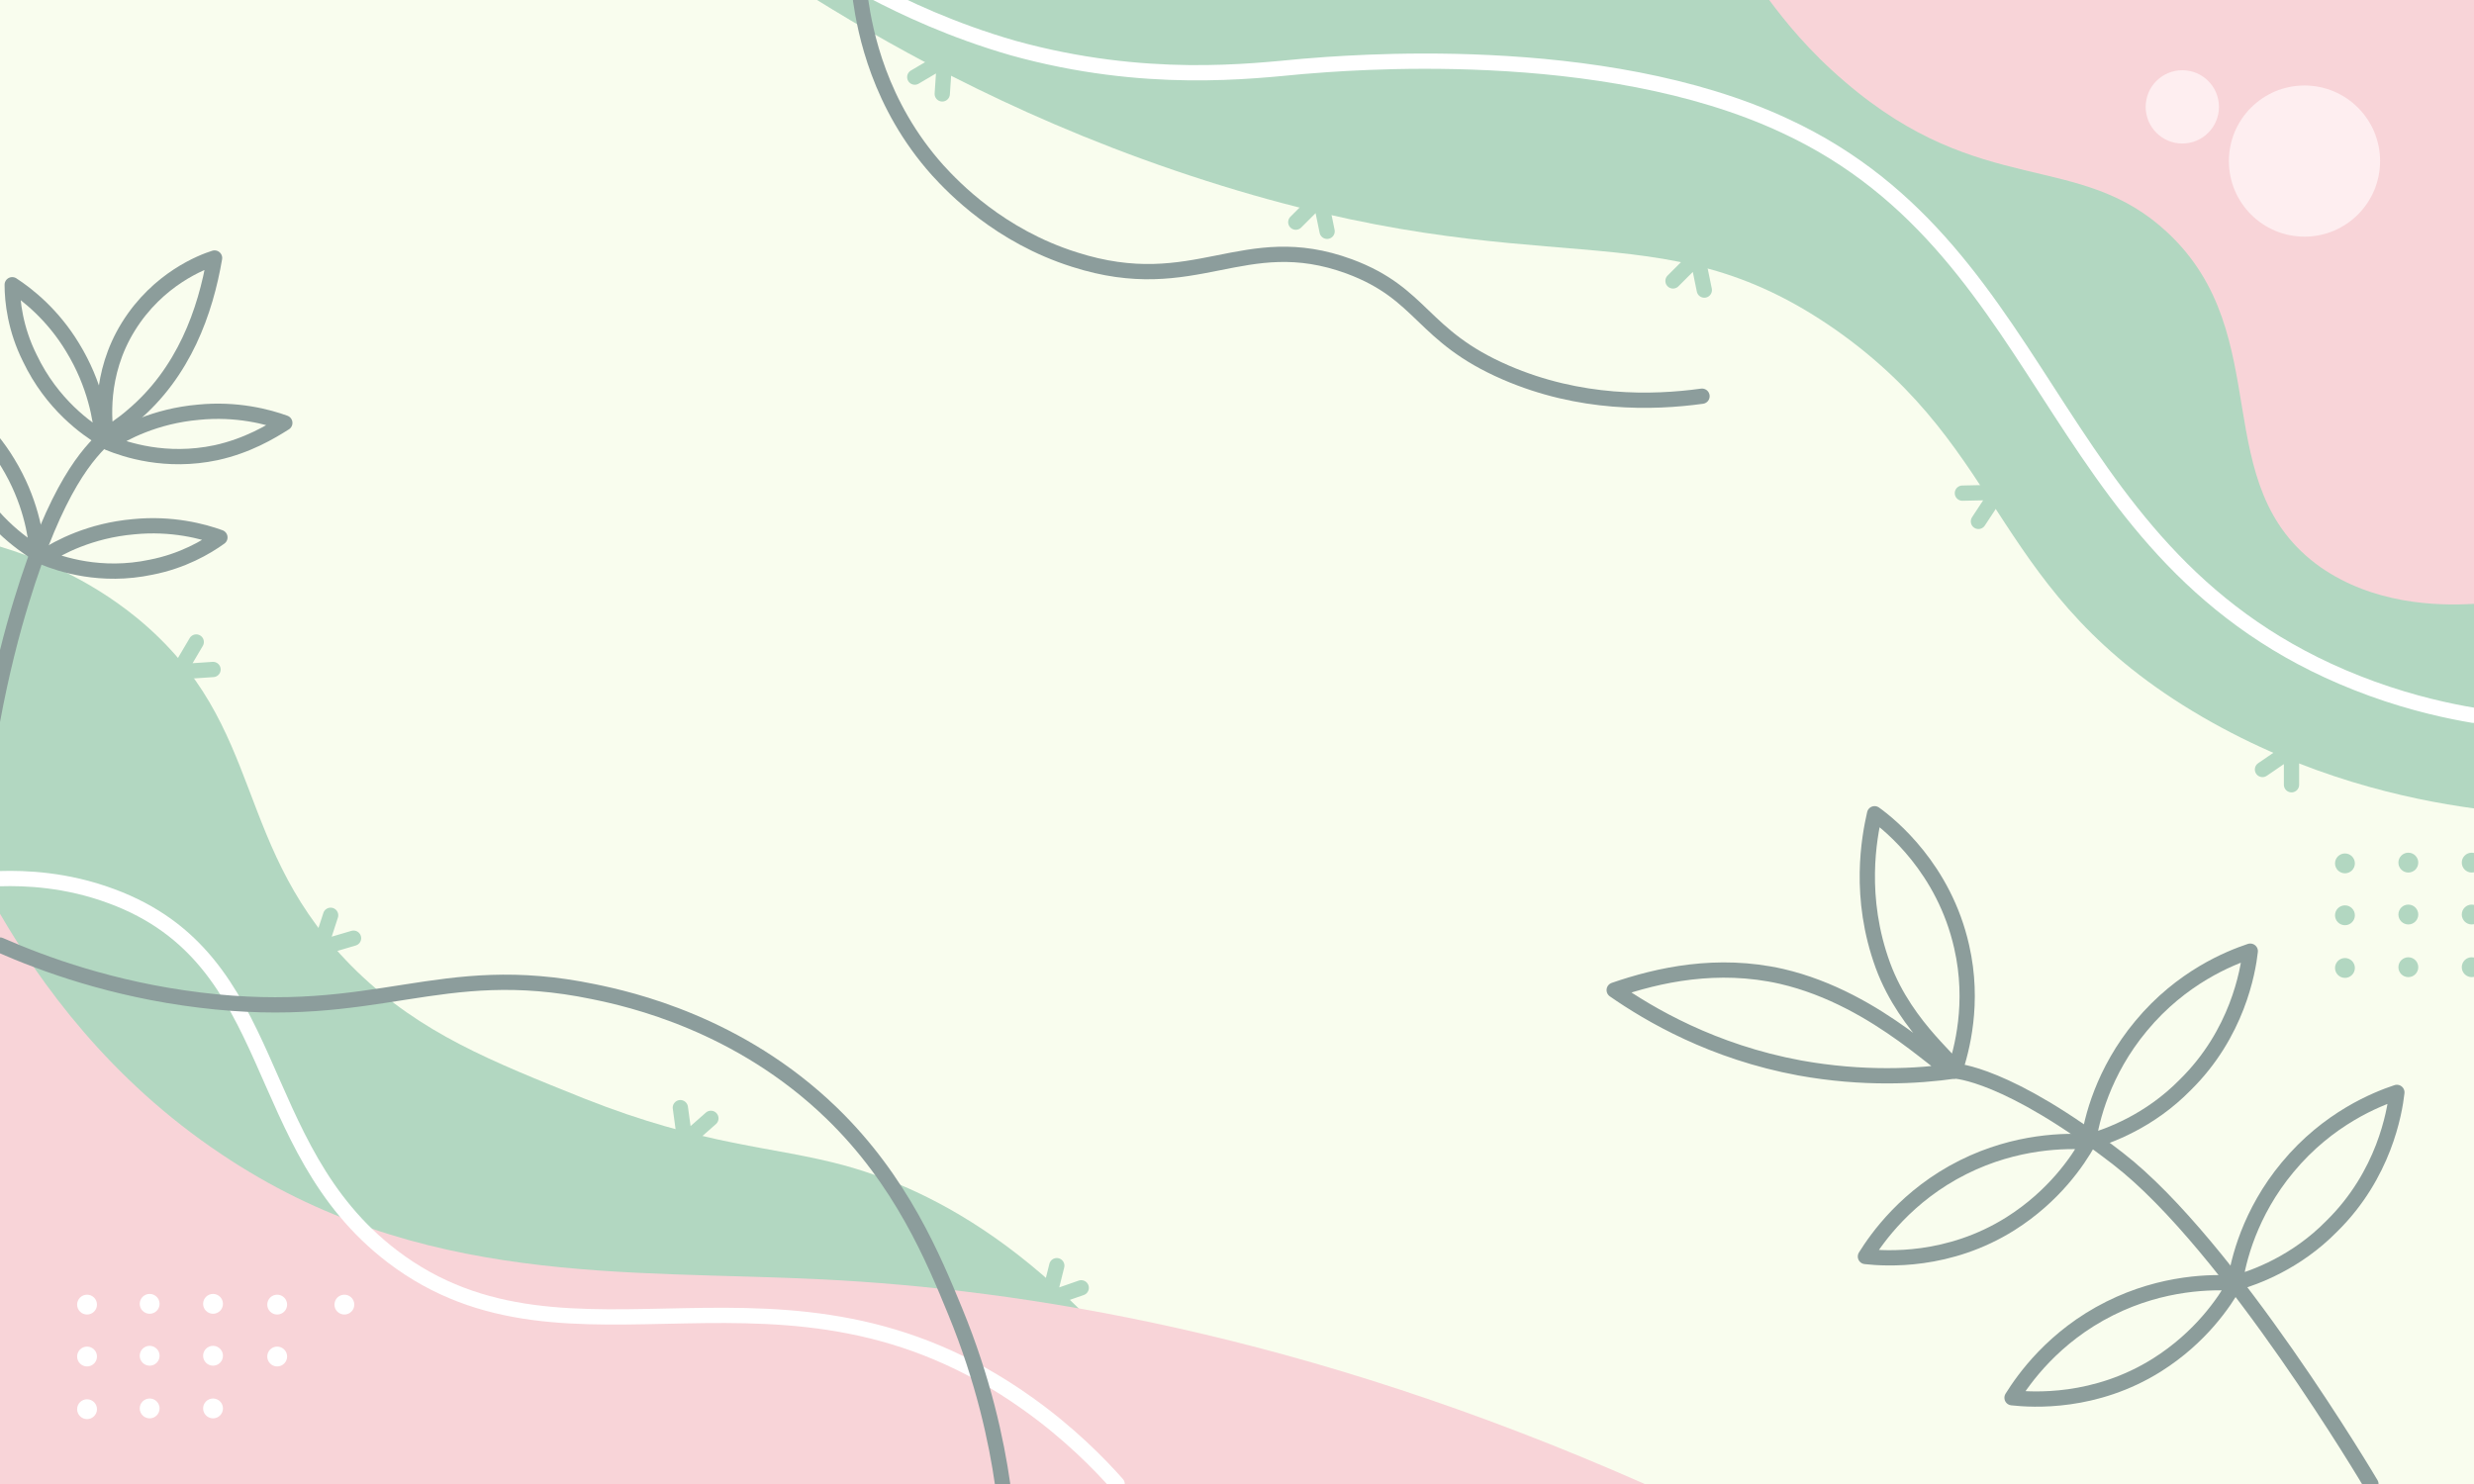
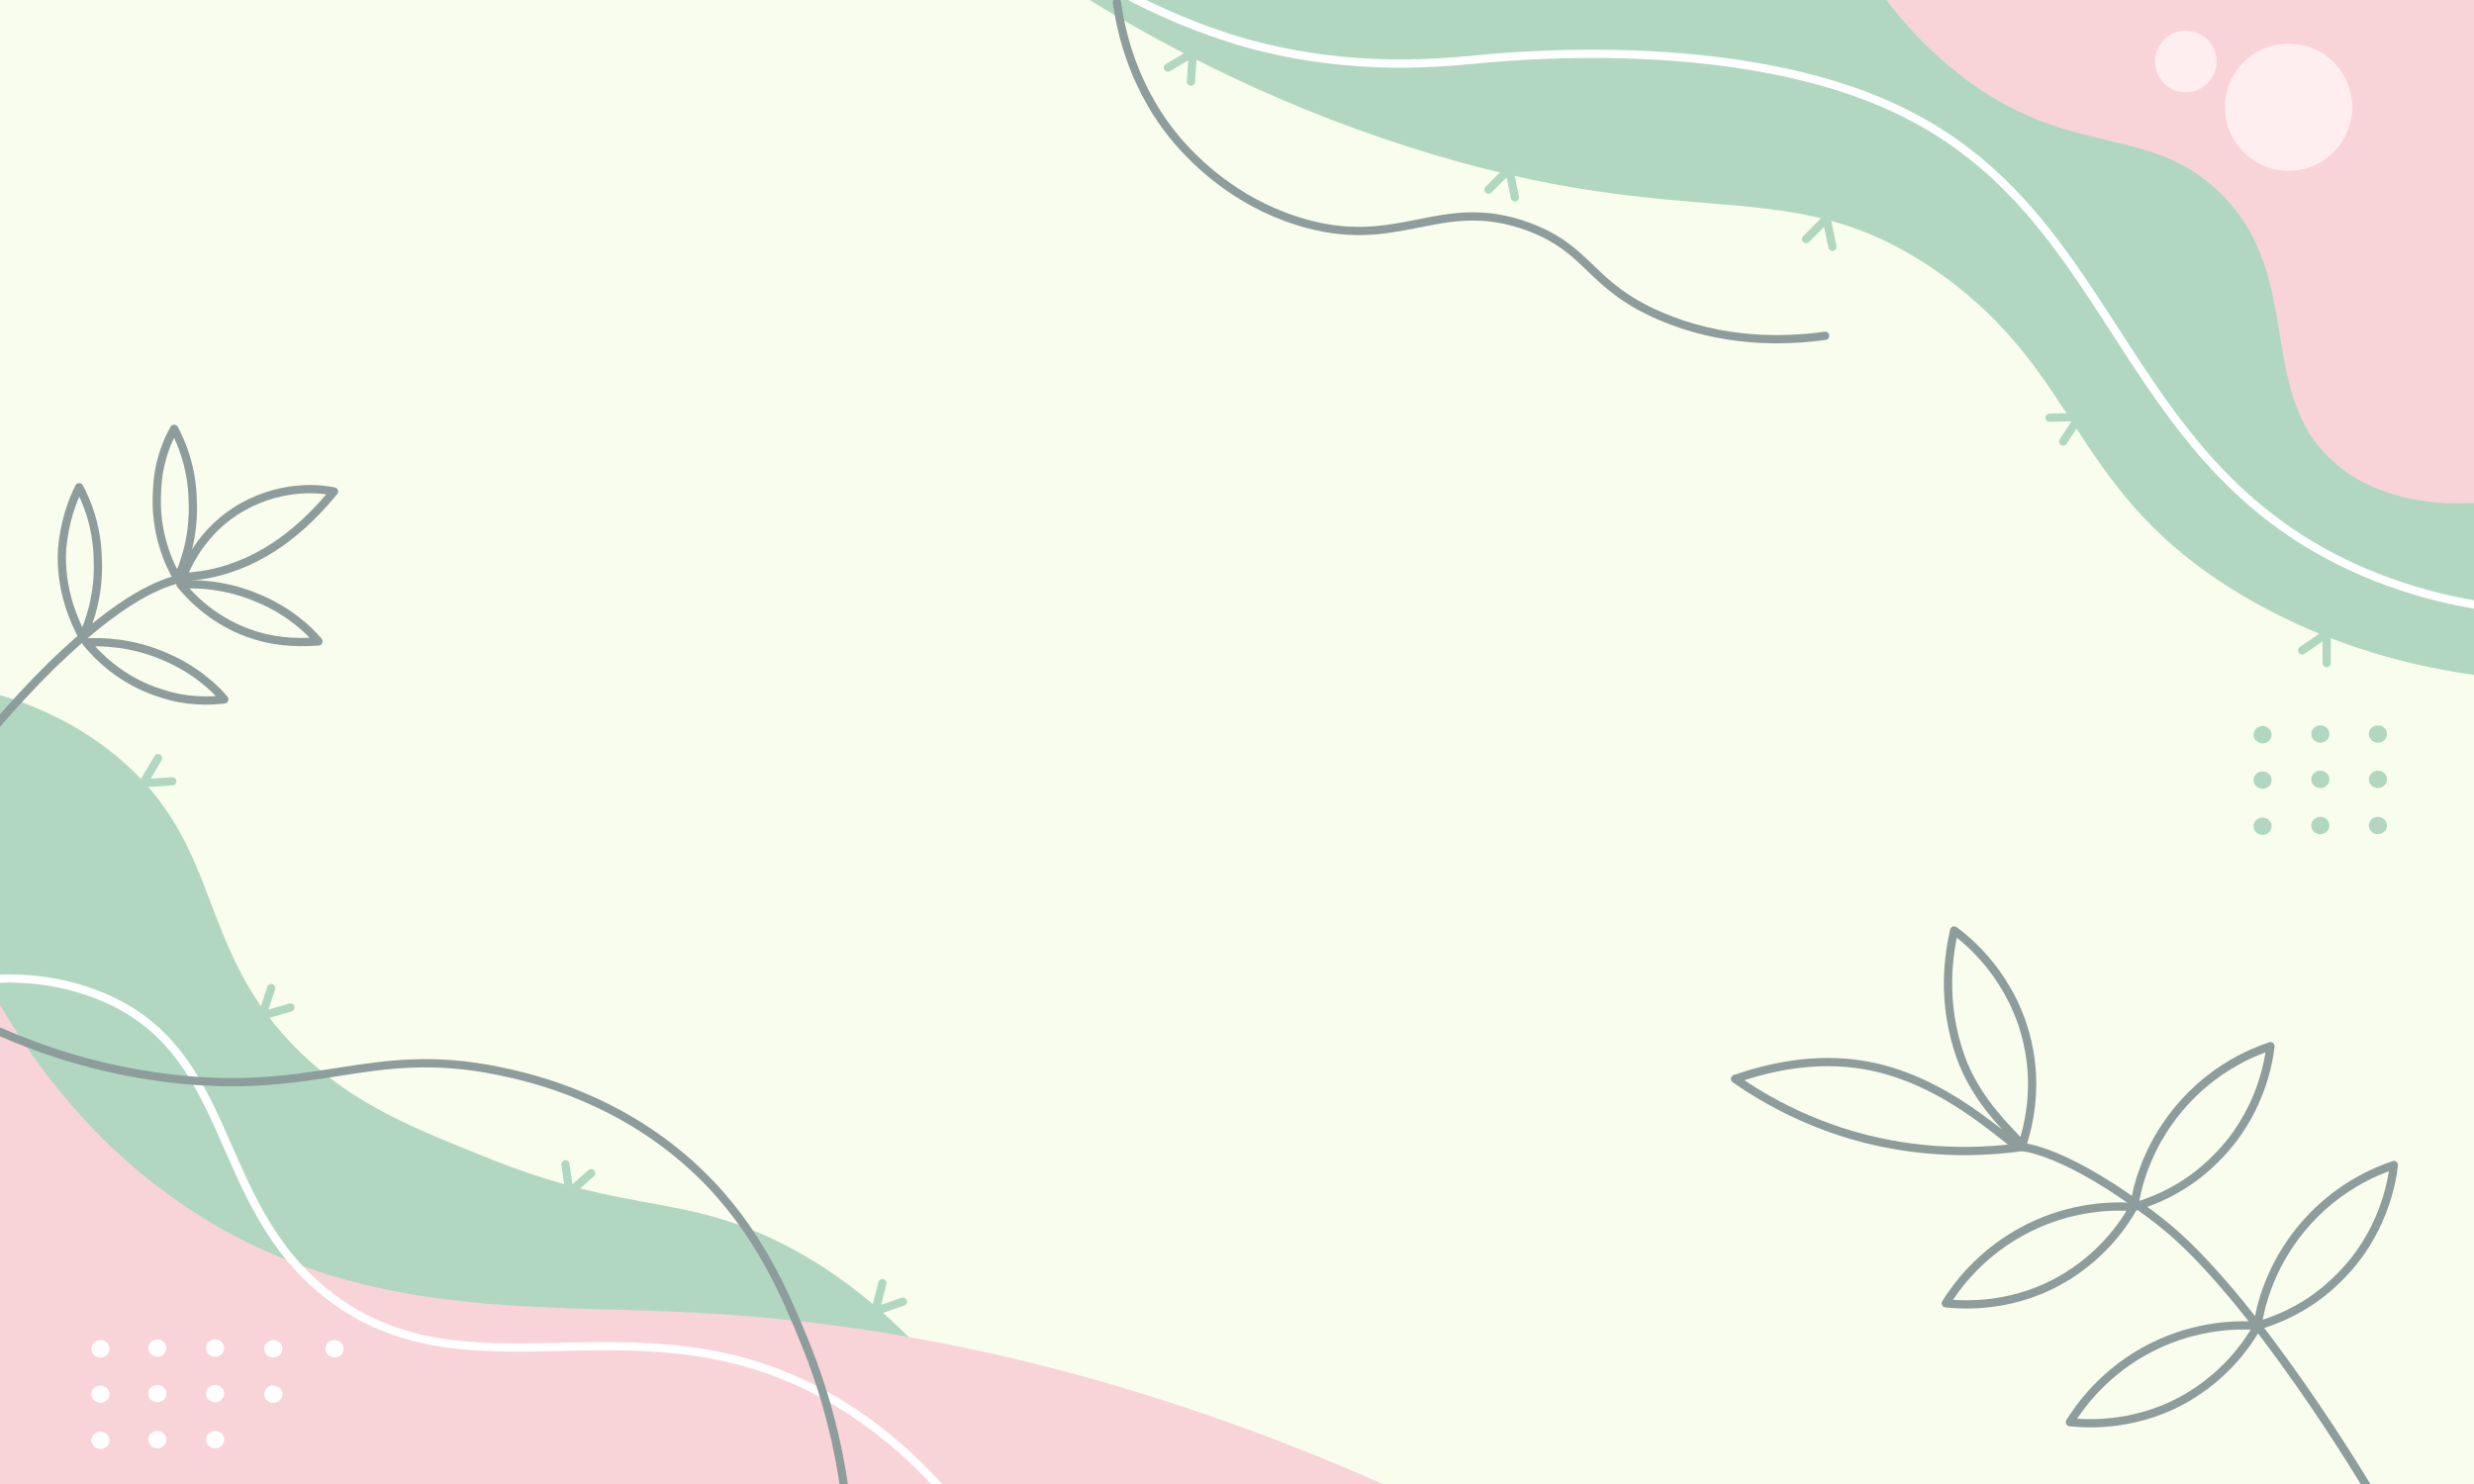
- <svg xmlns="http://www.w3.org/2000/svg" version="1.1" id="Layer_1" x="0px" y="0px" viewBox="0 0 324 194.4" style="enable-background:new 0 0 324 194.4;" xml:space="preserve">
+ <svg xmlns="http://www.w3.org/2000/svg" version="1.1" id="Layer_1" x="0px" y="0px" viewBox="0 0 1800 1080" style="enable-background:new 0 0 1800 1080;" xml:space="preserve">
  <style type="text/css">
	.st0{fill:#F9FDEE;}
	.st1{fill:#B2D7C1;}
- 	.st2{fill:none;stroke:#B2D7C1;stroke-width:2;stroke-linecap:round;stroke-linejoin:round;stroke-miterlimit:10;}
+ 	.st2{fill:none;stroke:#B2D7C1;stroke-width:6;stroke-linecap:round;stroke-linejoin:round;stroke-miterlimit:10;}
	.st3{fill:#F8D4D8;}
- 	.st4{fill:none;stroke:#FFFFFF;stroke-width:2;stroke-linecap:round;stroke-linejoin:round;stroke-miterlimit:10;}
- 	.st5{fill:none;stroke:#8C9D9C;stroke-width:2;stroke-linecap:round;stroke-linejoin:round;stroke-miterlimit:10;}
- 	.st6{fill:none;stroke:#8C9D9B;stroke-width:2;stroke-linecap:round;stroke-linejoin:round;stroke-miterlimit:10;}
+ 	.st4{fill:none;stroke:#FFFFFF;stroke-width:6;stroke-linecap:round;stroke-linejoin:round;stroke-miterlimit:10;}
+ 	.st5{fill:none;stroke:#8C9D9C;stroke-width:6;stroke-linecap:round;stroke-linejoin:round;stroke-miterlimit:10;}
+ 	.st6{fill:none;stroke:#8C9D9B;stroke-width:6;stroke-linecap:round;stroke-linejoin:round;stroke-miterlimit:10;}
	.st7{fill:#FEEEF0;}
	.st8{fill:#FFFFFF;}
</style>
-   <rect x="-1" y="0" class="st0" width="325.9" height="194.4" />
-   <g id="Layer_2">
-     <path class="st1" d="M324,105.9c-8.8-1.2-22-4.1-35.6-12c-27.8-16.2-25.1-34.6-48-50.7C216.9,26.8,202.7,38,158,23.7   c-22.9-7.3-40.2-17-51-23.7c6.5,0,217,0,217,0L324,105.9z" />
-     <path class="st1" d="M0,194.4V71.6C4.6,73,11.4,75.6,18,81c17.2,14.2,12.1,30.1,28.8,46.3c8.4,8.1,17.5,11.7,29.7,16.6   c15.9,6.3,24.7,6.2,34.2,8.8c13.3,3.7,30.9,13.6,48.6,41.7L0,194.4z" />
+   <rect class="st0" width="1800" height="1080" />
+   <g id="Layer_2_00000126320574393191774410000002061818125167758737_">
+     <path class="st1" d="M1801.1,491.3c-41.2-5.6-102.9-19.2-166.5-56.1c-130-75.8-117.4-161.8-224.5-237.1   c-109.9-76.7-176.3-24.3-385.3-91.2C917.8,72.7,836.9,27.4,786.4-3.9c30.4,0,1014.7,0,1014.7,0V491.3z" />
+     <path class="st1" d="M0,1080V505.8c21.5,6.5,53.3,18.7,84.2,44c80.4,66.4,56.6,140.8,134.7,216.5c39.3,37.9,81.8,54.7,138.9,77.6   c74.4,29.5,115.5,29,159.9,41.2c62.2,17.3,144.5,63.6,227.3,195L0,1080z" />
  </g>
  <g id="Layer_7">
-     <polyline class="st2" points="119.8,10.1 123.7,7.8 123.4,12.3  " />
-     <polyline class="st2" points="27.9,87.7 23.4,88 25.7,84.1  " />
-     <polyline class="st2" points="46.3,122.9 41.9,124.2 43.3,119.9  " />
-     <polyline class="st2" points="93.1,146.5 89.7,149.5 89.1,145.1  " />
-     <polyline class="st2" points="141.6,168.7 137.3,170.2 138.4,165.8  " />
-     <polyline class="st2" points="169.7,29.1 172.9,25.9 173.8,30.3  " />
-     <polyline class="st2" points="219.1,36.8 222.3,33.6 223.2,38  " />
-     <polyline class="st2" points="257,64.6 261.6,64.5 259.1,68.3  " />
-     <polyline class="st2" points="296.3,100.8 300.1,98.2 300.1,102.8  " />
+     <polyline class="st2" points="125.3,568.6 104.2,570 115,551.7  " />
+     <polyline class="st2" points="211.3,733.2 190.7,739.2 197.3,719.1  " />
+     <polyline class="st2" points="656.9,947.3 636.8,954.3 642,933.8  " />
+     <polyline class="st2" points="430.1,853.8 414.3,867.8 411.4,847.3  " />
+     <polyline class="st2" points="849.7,49.2 867.9,38.4 866.5,59.4  " />
+     <polyline class="st2" points="1083,138 1098,123 1102.2,143.6  " />
+     <polyline class="st2" points="1314,174 1329,159.1 1333.2,179.6  " />
+     <polyline class="st2" points="1491.2,304 1512.8,303.5 1501.1,321.3  " />
+     <polyline class="st2" points="1675,473.3 1692.8,461.1 1692.8,482.6  " />
  </g>
  <g id="Layer_3">
-     <path class="st3" d="M324,79.1c-5,0.3-13.2,0-20.1-4.8c-15.1-10.7-5.6-30.3-20-43.8c-11.6-10.9-24.4-4.4-42.3-19.8   c-4.7-4-7.9-8-9.9-10.7C250.6,0,324,0,324,0L324,79.1z" />
-     <path class="st3" d="M215.4,194.4c-45-19.9-81.8-25.5-107.6-26.8c-25.8-1.3-52.9,1-78.8-16.4c-14.7-9.8-23.7-22.4-29-31.5   c0,17.2,0,74.7,0,74.7H215.4z" />
+     <path class="st3" d="M1801.1,365.9c-23.4,1.4-61.7,0-94-22.4c-70.6-50-26.2-141.7-93.5-204.8c-54.2-51-114.1-20.6-197.8-92.6   c-22-18.7-36.9-37.4-46.3-50c88.4,0,431.6,0,431.6,0V365.9z" />
+     <path class="st3" d="M1007.3,1080.5c-210.4-93.1-382.5-119.2-503.2-125.3c-120.6-6.1-247.4,4.7-368.5-76.7   C66.9,832.6,24.8,773.7,0,731.2c0,80.4,0,349.3,0,349.3H1007.3z" />
  </g>
  <g id="Layer_4">
-     <path class="st4" d="M114.2-1.2c4.2,2.2,10.5,5.2,18.5,7.5c17.3,4.8,31.3,3,37.9,2.4c5.1-0.4,39.1-3.5,63.2,7.8   c36.2,16.8,34.2,58.2,76.8,73.7c5.5,2,10.3,3,13.3,3.5" />
-     <path class="st4" d="M146.3,194.4c-2.3-2.6-6.3-6.7-11.8-10.6c-31.9-22.7-59.7-1.4-83.1-19.2c-19-14.5-14.3-38.9-36.8-47.2   C8.7,115.2,3.3,115,0,115.1" />
-     <path class="st5" d="M222.9,51.9c-6.5,0.9-16,1.1-25.7-3.1c-11.1-4.8-10.8-10.3-20.5-13.9c-13.9-5.1-20.1,4.2-36-0.9   c-9.8-3.1-15.8-9.4-17.9-11.7c-7.7-8.6-9.5-18.2-10.1-22.3" />
-     <path class="st5" d="M131.3,194.4c-0.8-5.6-2.5-13.6-6.2-22.6c-2.8-6.8-7-17.1-16.2-26c-12.1-11.7-26.3-14.9-31.2-15.9   c-20.3-4.2-28.2,4-51.6,1.1c-11.4-1.4-20.4-4.7-26.1-7.2" />
-     <path class="st6" d="M310.5,194.4c0,0-18.5-31.3-33.1-42.6c-14.6-11.3-21.4-11.5-21.4-11.5c0.9-2.7,2.6-8.9,0.9-16.3   c-2.3-10.2-9.3-15.9-11.4-17.4c-0.7,3.1-2.2,10.9,1.1,19.9c3.1,8.4,10,13.1,9.4,13.8c-0.8,0.9-9.7-9.4-22.7-12.4   c-8.4-1.9-16.1-0.2-21.9,1.8c4.6,3.2,12.9,8.1,24.3,10.2c8.3,1.5,15.4,1.1,20.3,0.4" />
-     <path class="st6" d="M294.7,124.6c-2.7,0.9-9,3.4-14.3,9.8c-5,6-6.5,12.3-6.9,15.2c2.7-0.8,8-2.7,12.7-7.5   C293,135.4,294.4,127.3,294.7,124.6z" />
-     <path class="st6" d="M244.3,164.6c1.5-2.4,5.4-8,12.8-11.7c7-3.5,13.5-3.5,16.4-3.3c-1.4,2.5-4.5,7.1-10.2,10.7   C255.2,165.4,247,164.9,244.3,164.6z" />
-     <path class="st6" d="M313.9,143.1c-2.7,0.9-9,3.4-14.3,9.8c-5,6-6.5,12.3-6.9,15.2c2.7-0.8,8-2.7,12.7-7.5   C312.2,153.9,313.6,145.8,313.9,143.1z" />
-     <path class="st6" d="M263.5,183.1c1.5-2.4,5.4-8,12.8-11.7c7-3.5,13.5-3.5,16.4-3.3c-1.4,2.5-4.5,7.1-10.2,10.7   C274.4,183.9,266.2,183.4,263.5,183.1z" />
-     <path class="st6" d="M-1,94.5C0.2,88,1.6,82.7,2.8,78.8c4.6-15.1,8.8-19.5,11.2-21.7c1.6-1.4,1.8-1.3,3.3-2.6   c6.8-5.7,9.6-13.7,10.8-20.7c-1.6,0.5-7.4,2.7-11.3,9c-3.9,6.3-3.1,12.6-2.9,14.3" />
-     <path class="st6" d="M37.3,55.4c-2.2-0.8-6.3-1.9-11.3-1.4c-5.7,0.5-9.8,2.7-11.8,4c2.2,0.9,7.5,2.7,14.1,1.3   C32.4,58.4,35.4,56.6,37.3,55.4z" />
-     <path class="st6" d="M1.6,37.3c2,1.3,5.3,3.9,7.9,8.2c3,4.9,3.7,9.5,3.9,11.9c-2-1.2-6.6-4.4-9.5-10.5C2,43.1,1.6,39.5,1.6,37.3z" />
-     <path class="st6" d="M28.8,70.4c-2.2-0.8-6.3-1.9-11.3-1.4c-5.7,0.5-9.8,2.7-11.8,4c2.2,0.9,7.5,2.7,14.1,1.3   C23.9,73.5,27,71.7,28.8,70.4z" />
-     <path class="st6" d="M-6.9,52.4c2,1.3,5.3,3.9,7.9,8.2c3,4.9,3.7,9.5,3.9,11.9C2.8,71.2-1.8,68-4.6,62C-6.4,58.1-6.8,54.6-6.9,52.4   z" />
+     <path class="st4" d="M819.6-3.9c19.6,10.3,49.1,24.3,86.5,35.1c80.9,22.4,146.4,14,177.2,11.2c23.8-1.9,182.8-16.4,295.5,36.5   c169.3,78.6,159.9,272.2,359.1,344.6c25.7,9.4,48.2,14,62.2,16.4" />
+     <path class="st4" d="M684.1,1083c-10.8-12.2-29.5-31.3-55.2-49.6c-149.2-106.1-279.2-6.5-388.6-89.8   C151.5,875.9,173.5,761.8,68.3,723C40.7,712.7,15.4,711.7,0,712.2" />
+     <path class="st5" d="M1327.9,244.4c-30.4,4.2-74.8,5.1-120.2-14.5c-51.9-22.4-50.5-48.2-95.9-65c-65-23.8-94,19.6-168.3-4.2   c-45.8-14.5-73.9-44-83.7-54.7c-36-40.2-44.4-85.1-47.2-104.3" />
+     <path class="st5" d="M614,1081.2c-3.7-26.2-11.7-63.6-29-105.7c-13.1-31.8-32.7-80-75.8-121.6c-56.6-54.7-123-69.7-145.9-74.4   c-94.9-19.6-131.9,18.7-241.3,5.1c-53.3-6.5-95.4-22-122-33.7" />
+     <path class="st6" d="M1725.8,1087.8c0,0-86.5-146.4-154.8-199.2c-68.3-52.8-100.1-53.8-100.1-53.8c4.2-12.6,12.2-41.6,4.2-76.2   c-10.8-47.7-43.5-74.4-53.3-81.4c-3.3,14.5-10.3,51,5.1,93.1c14.5,39.3,46.8,61.3,44,64.5c-3.7,4.2-45.4-44-106.1-58   c-39.3-8.9-75.3-0.9-102.4,8.4c21.5,15,60.3,37.9,113.6,47.7c38.8,7,72,5.1,94.9,1.9" />
+     <path class="st6" d="M1651.9,761.4c-12.6,4.2-42.1,15.9-66.9,45.8c-23.4,28.1-30.4,57.5-32.3,71.1c12.6-3.7,37.4-12.6,59.4-35.1   C1643.9,811.9,1650.5,774,1651.9,761.4z" />
+     <path class="st6" d="M1415.7,948.5c7-11.2,25.3-37.4,59.9-54.7c32.7-16.4,63.1-16.4,76.7-15.4c-6.5,11.7-21,33.2-47.7,50   C1466.7,952.2,1428.8,949.9,1415.7,948.5z" />
+     <path class="st6" d="M1741.7,847.9c-12.6,4.2-42.1,15.9-66.9,45.8c-23.4,28.1-30.4,57.5-32.3,71.1c12.6-3.7,37.4-12.6,59.4-35.1   C1733.7,898.4,1740.3,860.5,1741.7,847.9z" />
+     <path class="st6" d="M1506,1035c7-11.2,25.3-37.4,59.9-54.7c32.7-16.4,63.1-16.4,76.7-15.4c-6.5,11.7-21,33.2-47.7,50   C1556.9,1038.7,1518.6,1036.4,1506,1035z" />
+     <path class="st6" d="M-13.5,540.2c19.8-23.7,37.3-42.4,51-55.9c52.9-51.2,80.2-59.9,94.9-63.6c9.7-2,10.4-1.3,19.4-3   c40.5-8,70.1-34.2,91.2-60c-7.8-1.8-36.1-5.8-66.5,11.2c-30.3,17-41,44.5-44.1,51.8" />
+     <path class="st6" d="M231.7,466.8c-6.9-8.4-21.5-22-43.1-31.1c-24.5-10.7-46.2-10.9-57.3-10.4c6.9,8.4,24.8,28.1,54.8,37.2   C204.9,468.2,221,467.5,231.7,466.8z" />
+     <path class="st6" d="M126.7,312.1c5.4,9.9,12.9,27.9,13.5,51.4c1.4,26.8-6.3,47.4-11,57.6c-5.6-9.4-17.1-32.9-14.9-64.3   C115,336.7,121.5,321.2,126.7,312.1z" />
+     <path class="st6" d="M163.2,509c-6.9-8.4-21.5-22-43.1-31.1c-24.5-10.7-46.2-10.9-57.3-10.4c6.9,8.4,24.8,28.1,54.8,37.2   C135.8,510.8,152.8,510.3,163.2,509z" />
+     <path class="st6" d="M57.6,354.6c5.4,9.9,12.9,27.9,13.5,51.4c1.4,26.8-6.3,47.4-11,57.6c-5.3-10.3-16.8-33.7-14.9-64.3   C47,379.1,52.9,363.8,57.6,354.6z" />
  </g>
  <g id="Layer_5">
-     <circle class="st7" cx="301.8" cy="21.1" r="9.9" />
-     <circle class="st7" cx="285.8" cy="14" r="4.8" />
+     <circle class="st7" cx="1665.1" cy="78" r="46.3" />
+     <circle class="st7" cx="1590.3" cy="44.8" r="22.4" />
  </g>
  <g id="Layer_6">
-     <circle class="st8" cx="11.4" cy="170.9" r="1.3" />
-     <circle class="st8" cx="19.6" cy="170.8" r="1.3" />
-     <circle class="st8" cx="27.9" cy="170.8" r="1.3" />
-     <circle class="st8" cx="36.3" cy="170.9" r="1.3" />
-     <circle class="st8" cx="45.1" cy="170.9" r="1.3" />
-     <circle class="st8" cx="11.4" cy="177.7" r="1.3" />
-     <circle class="st8" cx="19.6" cy="177.6" r="1.3" />
-     <circle class="st8" cx="27.9" cy="177.6" r="1.3" />
-     <circle class="st8" cx="36.3" cy="177.7" r="1.3" />
-     <circle class="st8" cx="11.4" cy="184.6" r="1.3" />
-     <circle class="st8" cx="19.6" cy="184.5" r="1.3" />
-     <circle class="st8" cx="27.9" cy="184.5" r="1.3" />
-     <circle class="st1" cx="307.1" cy="113.1" r="1.3" />
-     <circle class="st1" cx="315.4" cy="113" r="1.3" />
-     <circle class="st1" cx="323.7" cy="113" r="1.3" />
-     <circle class="st1" cx="307.1" cy="119.9" r="1.3" />
-     <circle class="st1" cx="315.4" cy="119.8" r="1.3" />
-     <circle class="st1" cx="323.7" cy="119.8" r="1.3" />
-     <circle class="st1" cx="307.1" cy="126.8" r="1.3" />
-     <circle class="st1" cx="315.4" cy="126.7" r="1.3" />
-     <circle class="st1" cx="323.7" cy="126.7" r="1.3" />
+     <ellipse class="st8" cx="73.1" cy="981.6" rx="6.6" ry="6.3" />
+     <ellipse class="st8" cx="114.5" cy="981.1" rx="6.6" ry="6.3" />
+     <ellipse class="st8" cx="156.5" cy="981.1" rx="6.6" ry="6.3" />
+     <ellipse class="st8" cx="198.9" cy="981.6" rx="6.6" ry="6.3" />
+     <ellipse class="st8" cx="243.4" cy="981.6" rx="6.6" ry="6.3" />
+     <ellipse class="st8" cx="73.1" cy="1014.6" rx="6.6" ry="6.3" />
+     <ellipse class="st8" cx="114.5" cy="1014.2" rx="6.6" ry="6.3" />
+     <ellipse class="st8" cx="156.5" cy="1014.2" rx="6.6" ry="6.3" />
+     <ellipse class="st8" cx="198.9" cy="1014.6" rx="6.6" ry="6.3" />
+     <ellipse class="st8" cx="73.1" cy="1048.2" rx="6.6" ry="6.3" />
+     <ellipse class="st8" cx="114.5" cy="1047.7" rx="6.6" ry="6.3" />
+     <ellipse class="st8" cx="156.5" cy="1047.7" rx="6.6" ry="6.3" />
+     <ellipse class="st1" cx="1646.2" cy="534.7" rx="6.6" ry="6.3" />
+     <ellipse class="st1" cx="1688.2" cy="534.2" rx="6.6" ry="6.3" />
+     <ellipse class="st1" cx="1730.1" cy="534.2" rx="6.6" ry="6.3" />
+     <ellipse class="st1" cx="1646.2" cy="567.7" rx="6.6" ry="6.3" />
+     <ellipse class="st1" cx="1688.2" cy="567.2" rx="6.6" ry="6.3" />
+     <ellipse class="st1" cx="1730.1" cy="567.2" rx="6.6" ry="6.3" />
+     <ellipse class="st1" cx="1646.2" cy="601.3" rx="6.6" ry="6.3" />
+     <ellipse class="st1" cx="1688.2" cy="600.8" rx="6.6" ry="6.3" />
+     <ellipse class="st1" cx="1730.1" cy="600.8" rx="6.6" ry="6.3" />
  </g>
</svg>
